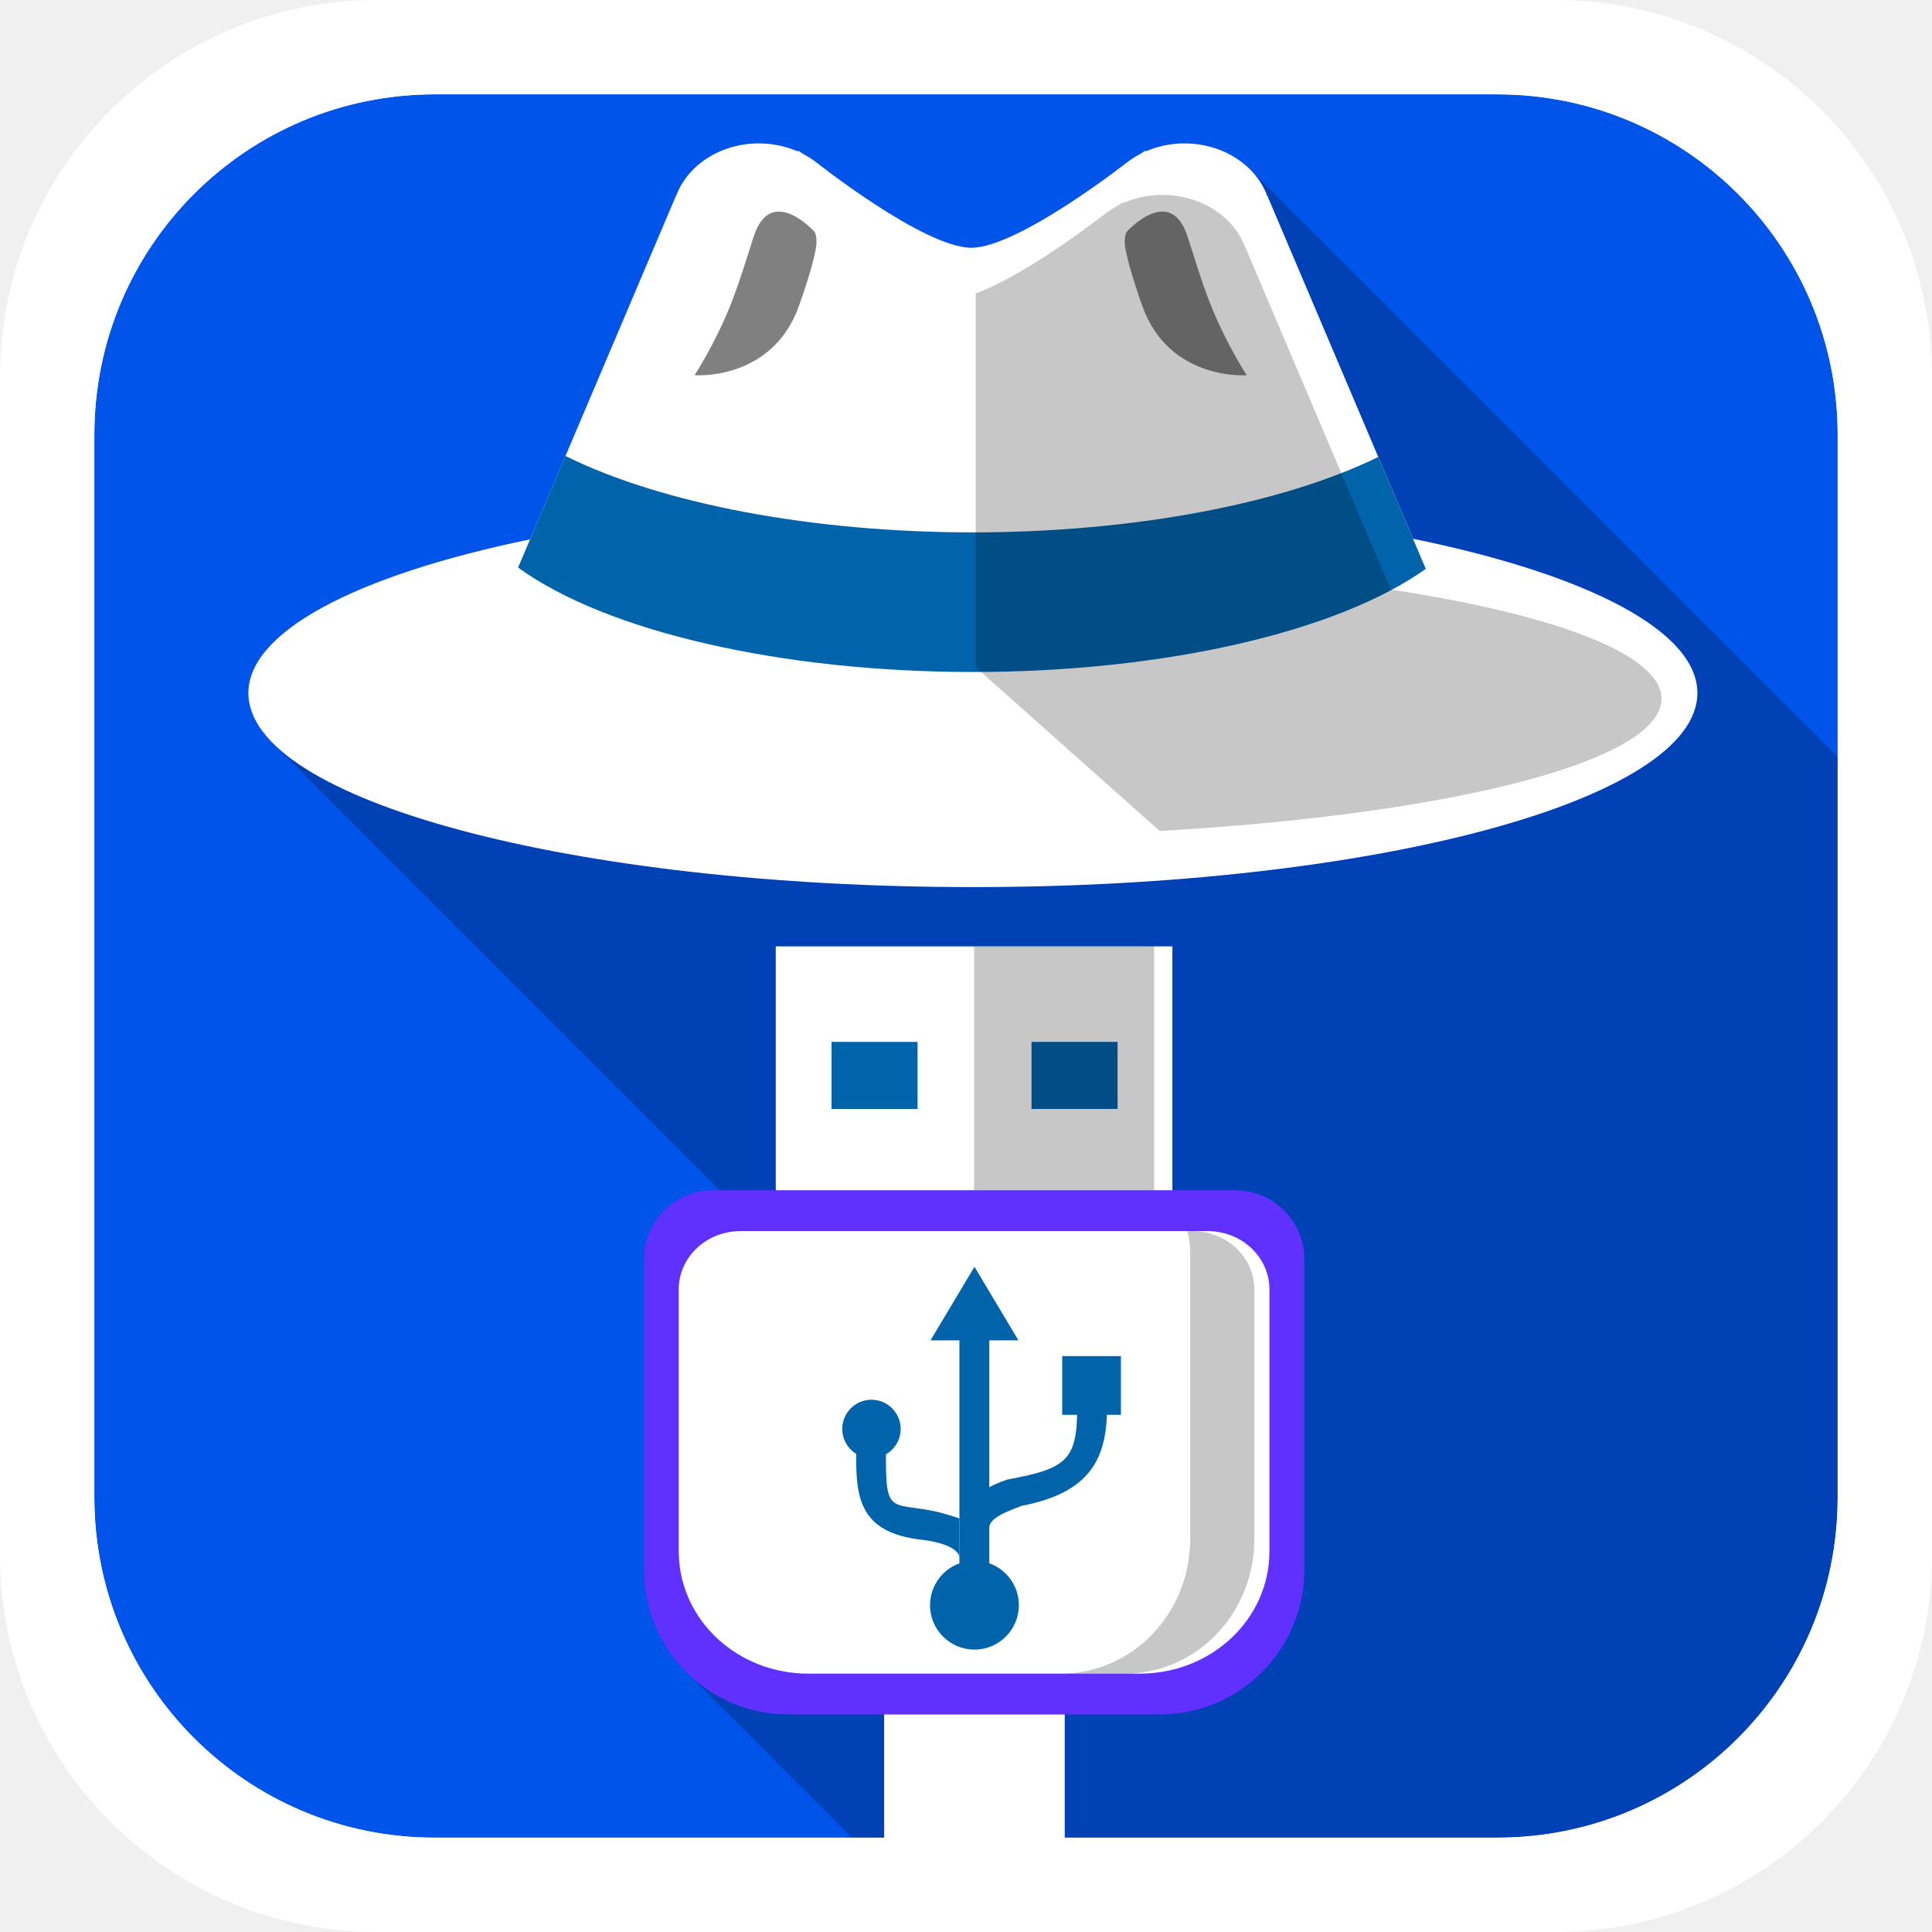
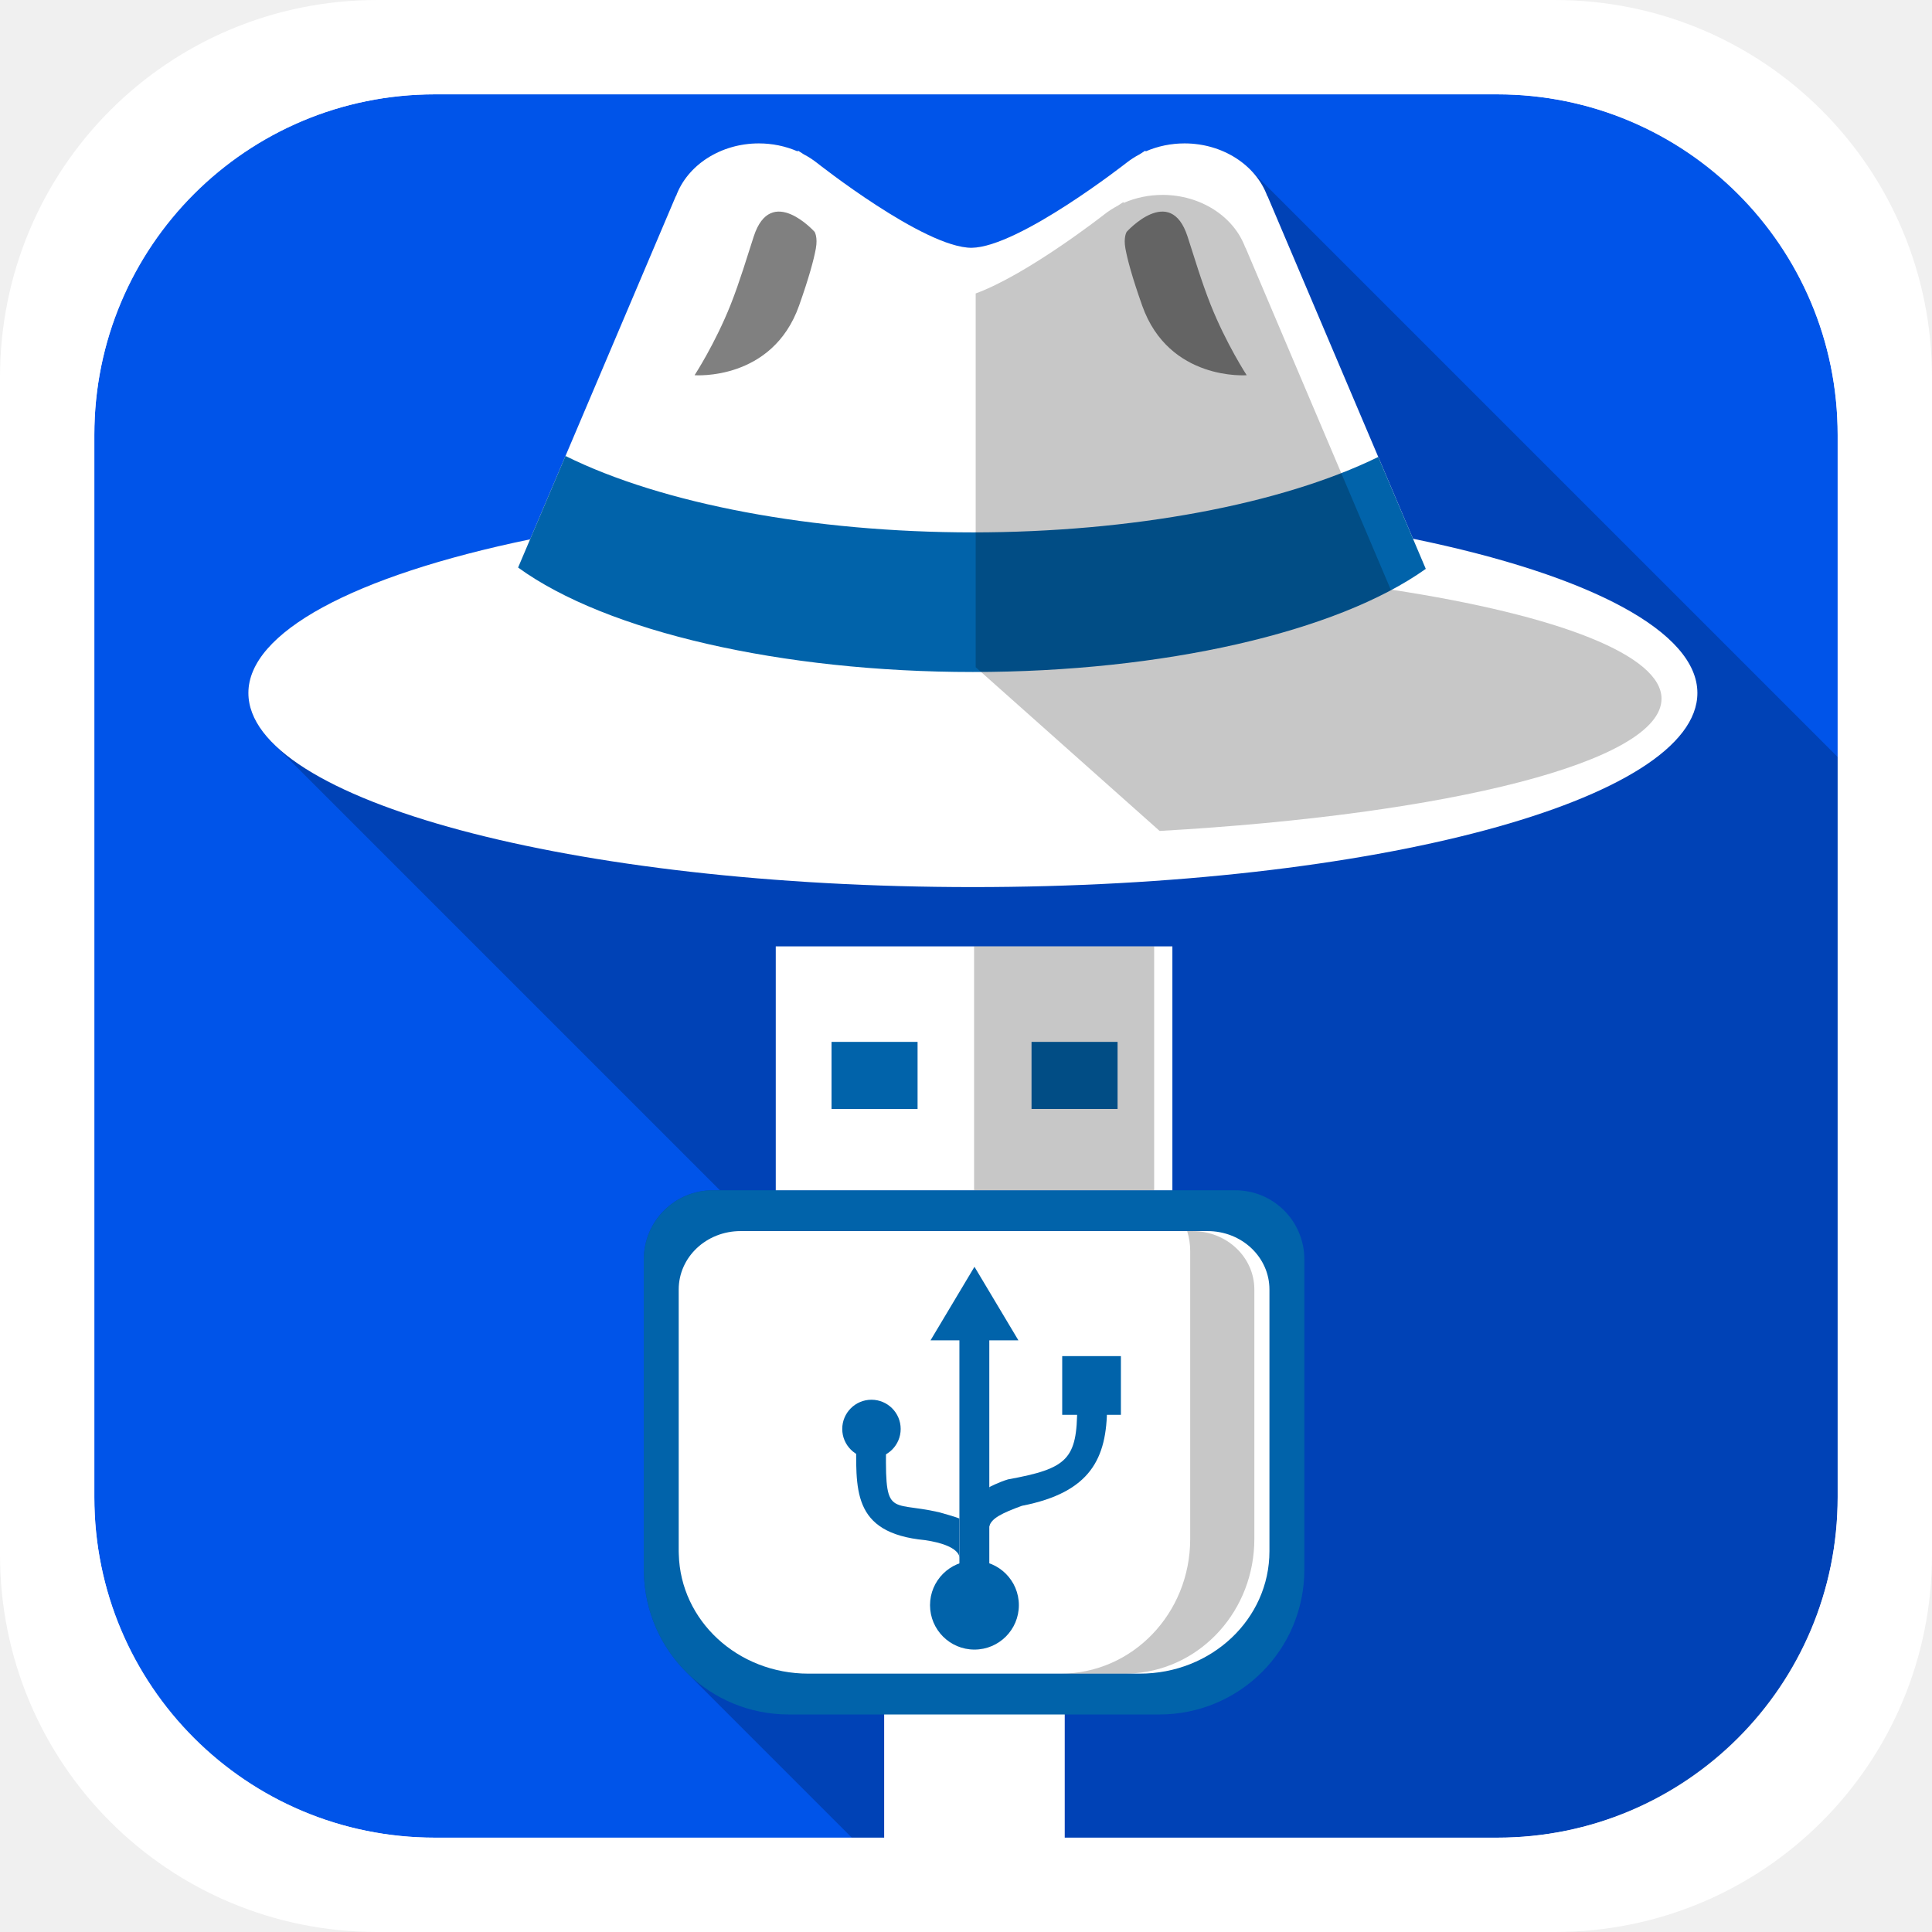
<svg xmlns="http://www.w3.org/2000/svg" width="1024" height="1024" viewBox="0 0 270.933 270.933" version="1.1" id="svg5" xml:space="preserve">
  <defs id="defs2" />
  <g id="layer2" style="display:inline">
    <rect style="display:inline;fill:#0054e9;fill-opacity:1;stroke-width:0.911" id="rect362-1-2" width="244.475" height="244.475" x="13.229" y="13.229" ry="47.749" />
  </g>
  <g id="layer10" style="display:inline">
    <path id="rect362-1-2-9" style="display:inline;opacity:0.22;fill:#000000;fill-opacity:1;stroke-width:0.911" d="m 106.41,20.108 c -5.307,0.002 -10.003,2.996 -11.614,7.405 l -0.024,-0.01 -20.436,48.128 c -24.912,5.154 -39.503,13.111 -39.506,21.545 0,2.443 1.201,4.812 3.454,7.064 l 62.673,62.673 h -0.967 c -5.378,0 -9.707,4.33 -9.707,9.708 v 43.465 c 0,0.17 0.004,0.338 0.013,0.505 0.132,5.435 2.373,10.328 5.94,13.895 l 23.217,23.217 h 90.503 c 26.453,0 47.749,-21.296 47.749,-47.749 V 106.16 L 175.299,23.755 c -2.266,-2.265 -5.586,-3.645 -9.188,-3.646 -1.878,3.98e-4 -3.73,0.38 -5.413,1.107 l -0.09,-0.09 -0.783,0.506 c -0.67,0.352 -1.3,0.759 -1.88,1.215 0,0 -15.065,11.812 -21.685,11.902 -6.62,0.025 -21.685,-11.902 -21.685,-11.902 -0.58,-0.457 -1.21,-0.864 -1.88,-1.215 l -0.783,-0.506 -0.065,0.101 c -1.689,-0.734 -3.55,-1.117 -5.437,-1.117 z" />
  </g>
  <g id="layer4" style="display:inline">
    <path id="path541-0-4" style="display:inline;fill:#ffffff;stroke-width:0.268" d="m 106.41,20.108 c -5.306,0.002 -10.002,2.996 -11.613,7.405 l -0.024,-0.01 -20.436,48.128 c -24.912,5.154 -39.502,13.111 -39.506,21.545 2.9e-5,15.036 45.488,27.224 101.601,27.224 56.113,1e-5 101.601,-12.189 101.601,-27.224 -3.1e-4,-8.479 -14.745,-16.474 -39.881,-21.625 l -20.403,-48.048 -0.024,0.01 c -1.611,-4.409 -6.307,-7.404 -11.613,-7.405 -1.887,4.1e-4 -3.748,0.383 -5.437,1.117 l -0.065,-0.101 -0.783,0.506 c -0.67,0.352 -1.299,0.759 -1.88,1.215 0,0 -15.065,11.812 -21.685,11.902 -6.62,0.026 -21.684,-11.902 -21.684,-11.902 -0.581,-0.457 -1.21,-0.864 -1.88,-1.215 l -0.783,-0.506 -0.065,0.101 c -1.689,-0.734 -3.55,-1.117 -5.437,-1.117 z" />
    <path id="path541-5" style="display:inline;opacity:1;fill:#0163aa;fill-opacity:1;stroke-width:0.226" d="m 79.3,63.942 -6.644,15.647 a 71.95,27.224 0 0 0 63.775,14.649 71.95,27.224 0 0 0 63.513,-14.463 L 193.28,64.082 A 71.95,27.224 0 0 1 136.431,74.66 71.95,27.224 0 0 1 79.3,63.942 Z" />
    <g id="layer5" style="display:inline">
      <path style="font-variation-settings:normal;vector-effect:none;fill:#ffffff;fill-opacity:1;stroke-width:0.225;stroke-linecap:butt;stroke-linejoin:miter;stroke-miterlimit:4;stroke-dasharray:none;stroke-dashoffset:0;stroke-opacity:1;-inkscape-stroke:none;stop-color:#000000" d="m 156.068,32.346 c 0,0 5.872,-6.493 8.2,0.622 0.85,2.597 1.898,6.095 3.105,9.117 2.099,5.258 4.871,9.477 4.871,9.477 0,0 -10.477,0.817 -14.091,-9.338 -1.364,-3.834 -1.987,-6.182 -2.253,-7.617 -0.289,-1.562 0.168,-2.261 0.168,-2.261 z" id="path1428-1-6" />
      <path style="font-variation-settings:normal;opacity:1;vector-effect:none;fill:#808080;fill-opacity:1;stroke-width:0.234;stroke-linecap:butt;stroke-linejoin:miter;stroke-miterlimit:4;stroke-dasharray:none;stroke-dashoffset:0;stroke-opacity:1;-inkscape-stroke:none;stop-color:#000000" d="m 158.001,32.508 c 0,0 6.109,-6.796 8.531,0.651 0.884,2.718 1.974,6.379 3.23,9.542 2.184,5.503 5.068,9.918 5.068,9.918 0,0 -10.901,0.855 -14.66,-9.773 -1.419,-4.012 -2.068,-6.47 -2.344,-7.972 -0.301,-1.635 0.175,-2.367 0.175,-2.367 z" id="path1428-1" />
      <path style="font-variation-settings:normal;opacity:1;vector-effect:none;fill:#808080;fill-opacity:1;stroke-width:0.234;stroke-linecap:butt;stroke-linejoin:miter;stroke-miterlimit:4;stroke-dasharray:none;stroke-dashoffset:0;stroke-opacity:1;-inkscape-stroke:none;stop-color:#000000;stop-opacity:1" d="m 114.231,32.508 c 0,0 -6.109,-6.796 -8.531,0.651 -0.884,2.718 -1.974,6.379 -3.23,9.542 -2.184,5.503 -5.068,9.918 -5.068,9.918 0,0 10.901,0.855 14.66,-9.773 1.419,-4.012 2.068,-6.47 2.344,-7.972 0.301,-1.635 -0.175,-2.367 -0.175,-2.367 z" id="path1428" />
    </g>
  </g>
  <g id="layer6" style="display:inline">
    <rect style="font-variation-settings:normal;display:inline;opacity:1;vector-effect:none;fill:#ffffff;fill-opacity:1;stroke:none;stroke-width:0.241;stroke-linecap:butt;stroke-linejoin:miter;stroke-miterlimit:4;stroke-dasharray:none;stroke-dashoffset:0;stroke-opacity:1;-inkscape-stroke:none;stop-color:#000000;stop-opacity:1" id="rect3806" width="25.322" height="29.496" x="123.99" y="231.329" />
    <g id="layer8" style="display:inline">
-       <path id="rect2854" style="font-variation-settings:normal;display:inline;opacity:1;vector-effect:none;fill:#6030ff;fill-opacity:1;stroke-width:0.425;stroke-linecap:butt;stroke-linejoin:miter;stroke-miterlimit:4;stroke-dasharray:none;stroke-dashoffset:0;stroke-opacity:1;-inkscape-stroke:none;stop-color:#000000;stop-opacity:1" d="m 99.99,166.914 c -5.378,0 -9.707,4.33 -9.707,9.708 v 43.465 c 0,0.169 0.004,0.338 0.013,0.505 0.267,11.033 9.228,19.837 20.328,19.837 h 51.952 c 11.269,0 20.341,-9.072 20.341,-20.341 v -43.465 c 0,-5.378 -4.33,-9.708 -9.708,-9.708 z" />
+       <path id="rect2854" style="font-variation-settings:normal;display:inline;opacity:1;vector-effect:none;fill:#0163aa;fill-opacity:1;stroke-width:0.425;stroke-linecap:butt;stroke-linejoin:miter;stroke-miterlimit:4;stroke-dasharray:none;stroke-dashoffset:0;stroke-opacity:1;-inkscape-stroke:none;stop-color:#000000;stop-opacity:1" d="m 99.99,166.914 c -5.378,0 -9.707,4.33 -9.707,9.708 v 43.465 c 0,0.169 0.004,0.338 0.013,0.505 0.267,11.033 9.228,19.837 20.328,19.837 h 51.952 c 11.269,0 20.341,-9.072 20.341,-20.341 v -43.465 c 0,-5.378 -4.33,-9.708 -9.708,-9.708 z" />
      <path id="rect2854-0" style="font-variation-settings:normal;display:inline;opacity:1;vector-effect:none;fill:#ffffff;fill-opacity:1;stroke-width:0.369;stroke-linecap:butt;stroke-linejoin:miter;stroke-miterlimit:4;stroke-dasharray:none;stroke-dashoffset:0;stroke-opacity:1;-inkscape-stroke:none;stop-color:#000000" d="m 103.859,172.64 c -4.81,0 -8.681,3.655 -8.681,8.196 v 36.694 c 0,0.143 0.004,0.285 0.012,0.426 0.239,9.314 8.253,16.747 18.179,16.747 h 46.46 c 10.078,0 18.191,-7.659 18.191,-17.173 v -36.694 c 0,-4.54 -3.872,-8.196 -8.682,-8.196 z" />
    </g>
    <g id="layer9" style="display:inline" transform="translate(2.556119,-0.6146054)">
      <path id="rect3722" style="font-variation-settings:normal;opacity:1;vector-effect:none;fill:#0163aa;fill-opacity:1;stroke:none;stroke-width:0.187;stroke-linecap:butt;stroke-linejoin:miter;stroke-miterlimit:4;stroke-dasharray:none;stroke-dashoffset:0;stroke-opacity:1;-inkscape-stroke:none;stop-color:#000000;stop-opacity:1" d="m 234.565,-26.918 -4e-4,12.019 12.019,-12.019 z" transform="matrix(0.5128383,0.8584852,-0.5128383,0.8584852,0,0)" />
      <rect style="font-variation-settings:normal;opacity:1;vector-effect:none;fill:#0163aa;fill-opacity:1;stroke:none;stroke-width:0.222;stroke-linecap:butt;stroke-linejoin:miter;stroke-miterlimit:4;stroke-dasharray:none;stroke-dashoffset:0;stroke-opacity:1;-inkscape-stroke:none;stop-color:#000000;stop-opacity:1" id="rect3729" width="8.231" height="8.231" x="146.402" y="190.789" />
      <circle style="font-variation-settings:normal;opacity:1;vector-effect:none;fill:#0163aa;fill-opacity:1;stroke:none;stroke-width:0.277;stroke-linecap:butt;stroke-linejoin:miter;stroke-miterlimit:4;stroke-dasharray:none;stroke-dashoffset:0;stroke-opacity:1;-inkscape-stroke:none;stop-color:#000000;stop-opacity:1" id="path3731" cx="119.653" cy="201.003" r="4.097" />
      <circle style="font-variation-settings:normal;display:inline;opacity:1;vector-effect:none;fill:#0163aa;fill-opacity:1;stroke:none;stroke-width:0.421;stroke-linecap:butt;stroke-linejoin:miter;stroke-miterlimit:4;stroke-dasharray:none;stroke-dashoffset:0;stroke-opacity:1;-inkscape-stroke:none;stop-color:#000000" id="path3731-1" cx="134.095" cy="225.714" r="6.229" />
      <rect style="font-variation-settings:normal;opacity:1;vector-effect:none;fill:#0163aa;fill-opacity:1;stroke:none;stroke-width:0.234;stroke-linecap:butt;stroke-linejoin:miter;stroke-miterlimit:4;stroke-dasharray:none;stroke-dashoffset:0;stroke-opacity:1;-inkscape-stroke:none;stop-color:#000000;stop-opacity:1" id="rect3758" width="4.192" height="34.456" x="131.986" y="187.195" />
      <path id="rect3758-9" style="display:inline;opacity:1;vector-effect:none;fill:#0163aa;stroke-width:0.176;stop-color:#000000;fill-opacity:1" d="m 148.501,197.93 h 4.192 c -0.018,7.194 -2.293,11.971 -11.944,13.851 -2.765,1.012 -4.317,1.763 -4.57,2.902 -0.235,-0.181 0,-5.522 0,-5.522 0,0 1.345,-0.71 2.634,-1.088 8.332,-1.518 9.689,-2.805 9.689,-10.143 z" />
      <path id="rect3758-9-2" style="display:inline;opacity:1;vector-effect:none;fill:#0163aa;stroke-width:0.17;stop-color:#000000;fill-opacity:1" d="m 117.521,201.943 h 4.192 l 0.012,0.014 c -0.217,11.822 0.171,9.06 7.38,10.721 2.278,0.623 2.881,0.884 2.881,0.884 v 5.519 c 0,0 0.268,-1.72 -4.803,-2.484 -10.48,-0.997 -9.662,-7.292 -9.662,-14.654 z" />
    </g>
    <g id="layer7">
      <rect style="font-variation-settings:normal;display:inline;opacity:1;vector-effect:none;fill:#ffffff;fill-opacity:1;stroke-width:0.247;stroke-linecap:butt;stroke-linejoin:miter;stroke-miterlimit:4;stroke-dasharray:none;stroke-dashoffset:0;stroke-opacity:1;-inkscape-stroke:none;stop-color:#000000;stop-opacity:1" id="rect2797" width="55.621" height="34.201" x="108.788" y="132.714" ry="0" />
      <rect style="font-variation-settings:normal;display:inline;opacity:1;vector-effect:none;fill:#0163aa;fill-opacity:1;stroke-width:0.234;stroke-linecap:butt;stroke-linejoin:miter;stroke-miterlimit:4;stroke-dasharray:none;stroke-dashoffset:0;stroke-opacity:1;-inkscape-stroke:none;stop-color:#000000;stop-opacity:1" id="rect2821" width="12.065" height="9.407" x="116.61" y="146.108" />
      <rect style="font-variation-settings:normal;display:inline;vector-effect:none;fill:#0163aa;fill-opacity:1;stroke-width:0.234;stroke-linecap:butt;stroke-linejoin:miter;stroke-miterlimit:4;stroke-dasharray:none;stroke-dashoffset:0;stroke-opacity:1;-inkscape-stroke:none;stop-color:#000000" id="rect2821-4" width="12.065" height="9.407" x="144.656" y="146.108" />
    </g>
  </g>
  <g id="layer11">
    <path id="rect2854-0-5" style="display:inline;font-variation-settings:normal;opacity:0.22;vector-effect:none;fill:#000000;fill-opacity:1;stroke-width:0.369;stroke-linecap:butt;stroke-linejoin:miter;stroke-miterlimit:4;stroke-dasharray:none;stroke-dashoffset:0;stroke-opacity:1;-inkscape-stroke:none;stop-color:#000000" d="m 166.482,172.641 c 0.275,0.881 0.425,1.821 0.425,2.799 v 40.37 c 0,10.467 -8.113,18.893 -18.191,18.893 h 8.996 c 0.269,0 0.535,-0.009 0.801,-0.019 0.165,-0.006 0.33,-0.017 0.495,-0.028 0.046,-0.003 0.093,-0.005 0.139,-0.011 9.402,-0.755 16.756,-8.871 16.756,-18.836 v -34.973 c 0,-4.54 -3.872,-8.196 -8.682,-8.196 z" />
    <rect style="display:inline;font-variation-settings:normal;opacity:0.22;vector-effect:none;fill:#000000;fill-opacity:1;stroke-width:0.166;stroke-linecap:butt;stroke-linejoin:miter;stroke-miterlimit:4;stroke-dasharray:none;stroke-dashoffset:0;stroke-opacity:1;-inkscape-stroke:none;stop-color:#000000" id="rect2797-0" width="25.254" height="34.201" x="136.599" y="132.714" ry="0" />
    <path id="path541-0-60" style="display:inline;opacity:0.22;fill:#000000;stroke-width:0.268" d="m 163.026,27.332 c -1.887,4.1e-4 -3.748,0.383 -5.437,1.117 l -0.065,-0.101 -0.783,0.506 c -0.67,0.352 -1.299,0.759 -1.88,1.215 0,0 -10.708,8.397 -18.036,11.085 v 52.412 l 25.795,22.96 c 40.628,-2.298 70.384,-9.73 70.384,-18.547 -2.9e-4,-5.999 -14.041,-11.656 -37.98,-15.305 l -20.36,-47.948 -0.024,0.01 c -1.611,-4.409 -6.307,-7.404 -11.613,-7.405 z" />
  </g>
  <g id="layer3" style="display:inline">
    <path id="rect362" style="display:inline;opacity:1;fill:#ffffff;stroke-width:1.01" d="M 52.917,0 C 23.601,0 0,23.601 0,52.917 V 218.017 c 0,29.316 23.601,52.917 52.917,52.917 H 218.017 c 29.316,0 52.917,-23.601 52.917,-52.917 V 52.917 C 270.933,23.601 247.332,0 218.017,0 Z m 8.062,13.229 h 148.977 c 26.453,0 47.749,21.296 47.749,47.749 v 148.977 c 0,26.453 -21.296,47.749 -47.749,47.749 H 60.978 c -26.453,0 -47.749,-21.296 -47.749,-47.749 V 60.978 c 0,-26.453 21.296,-47.749 47.749,-47.749 z" />
  </g>
</svg>
